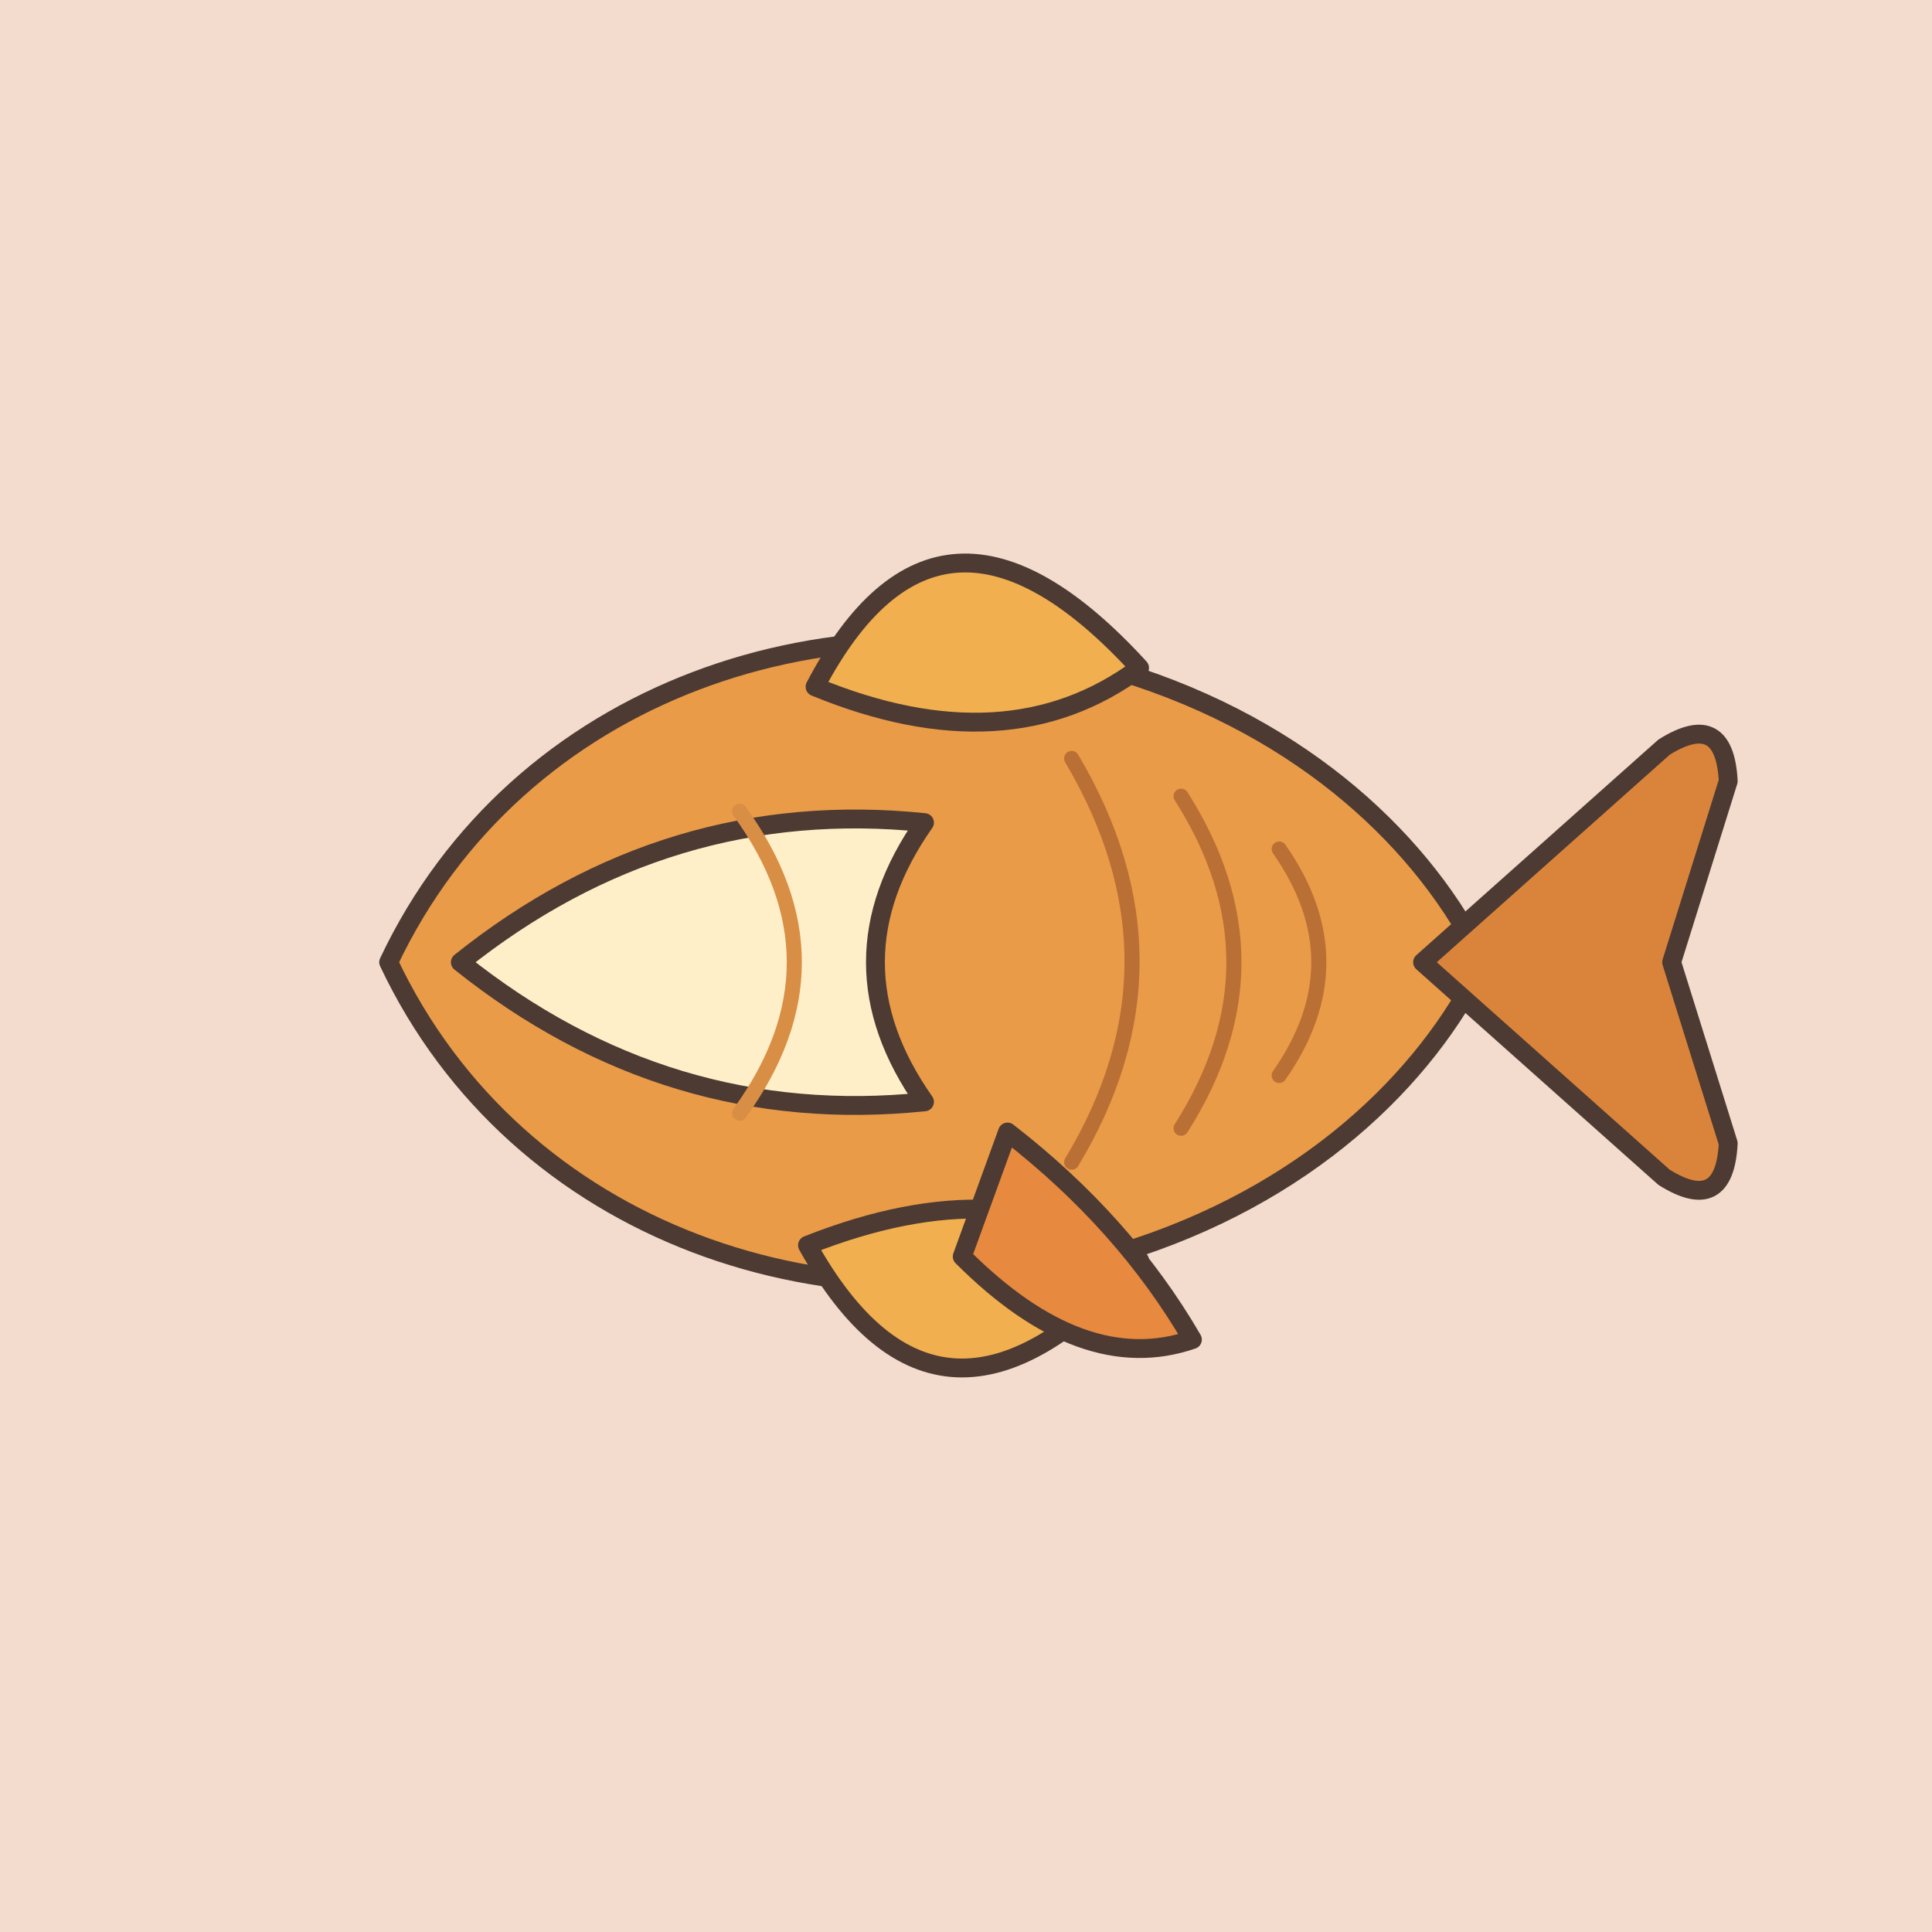
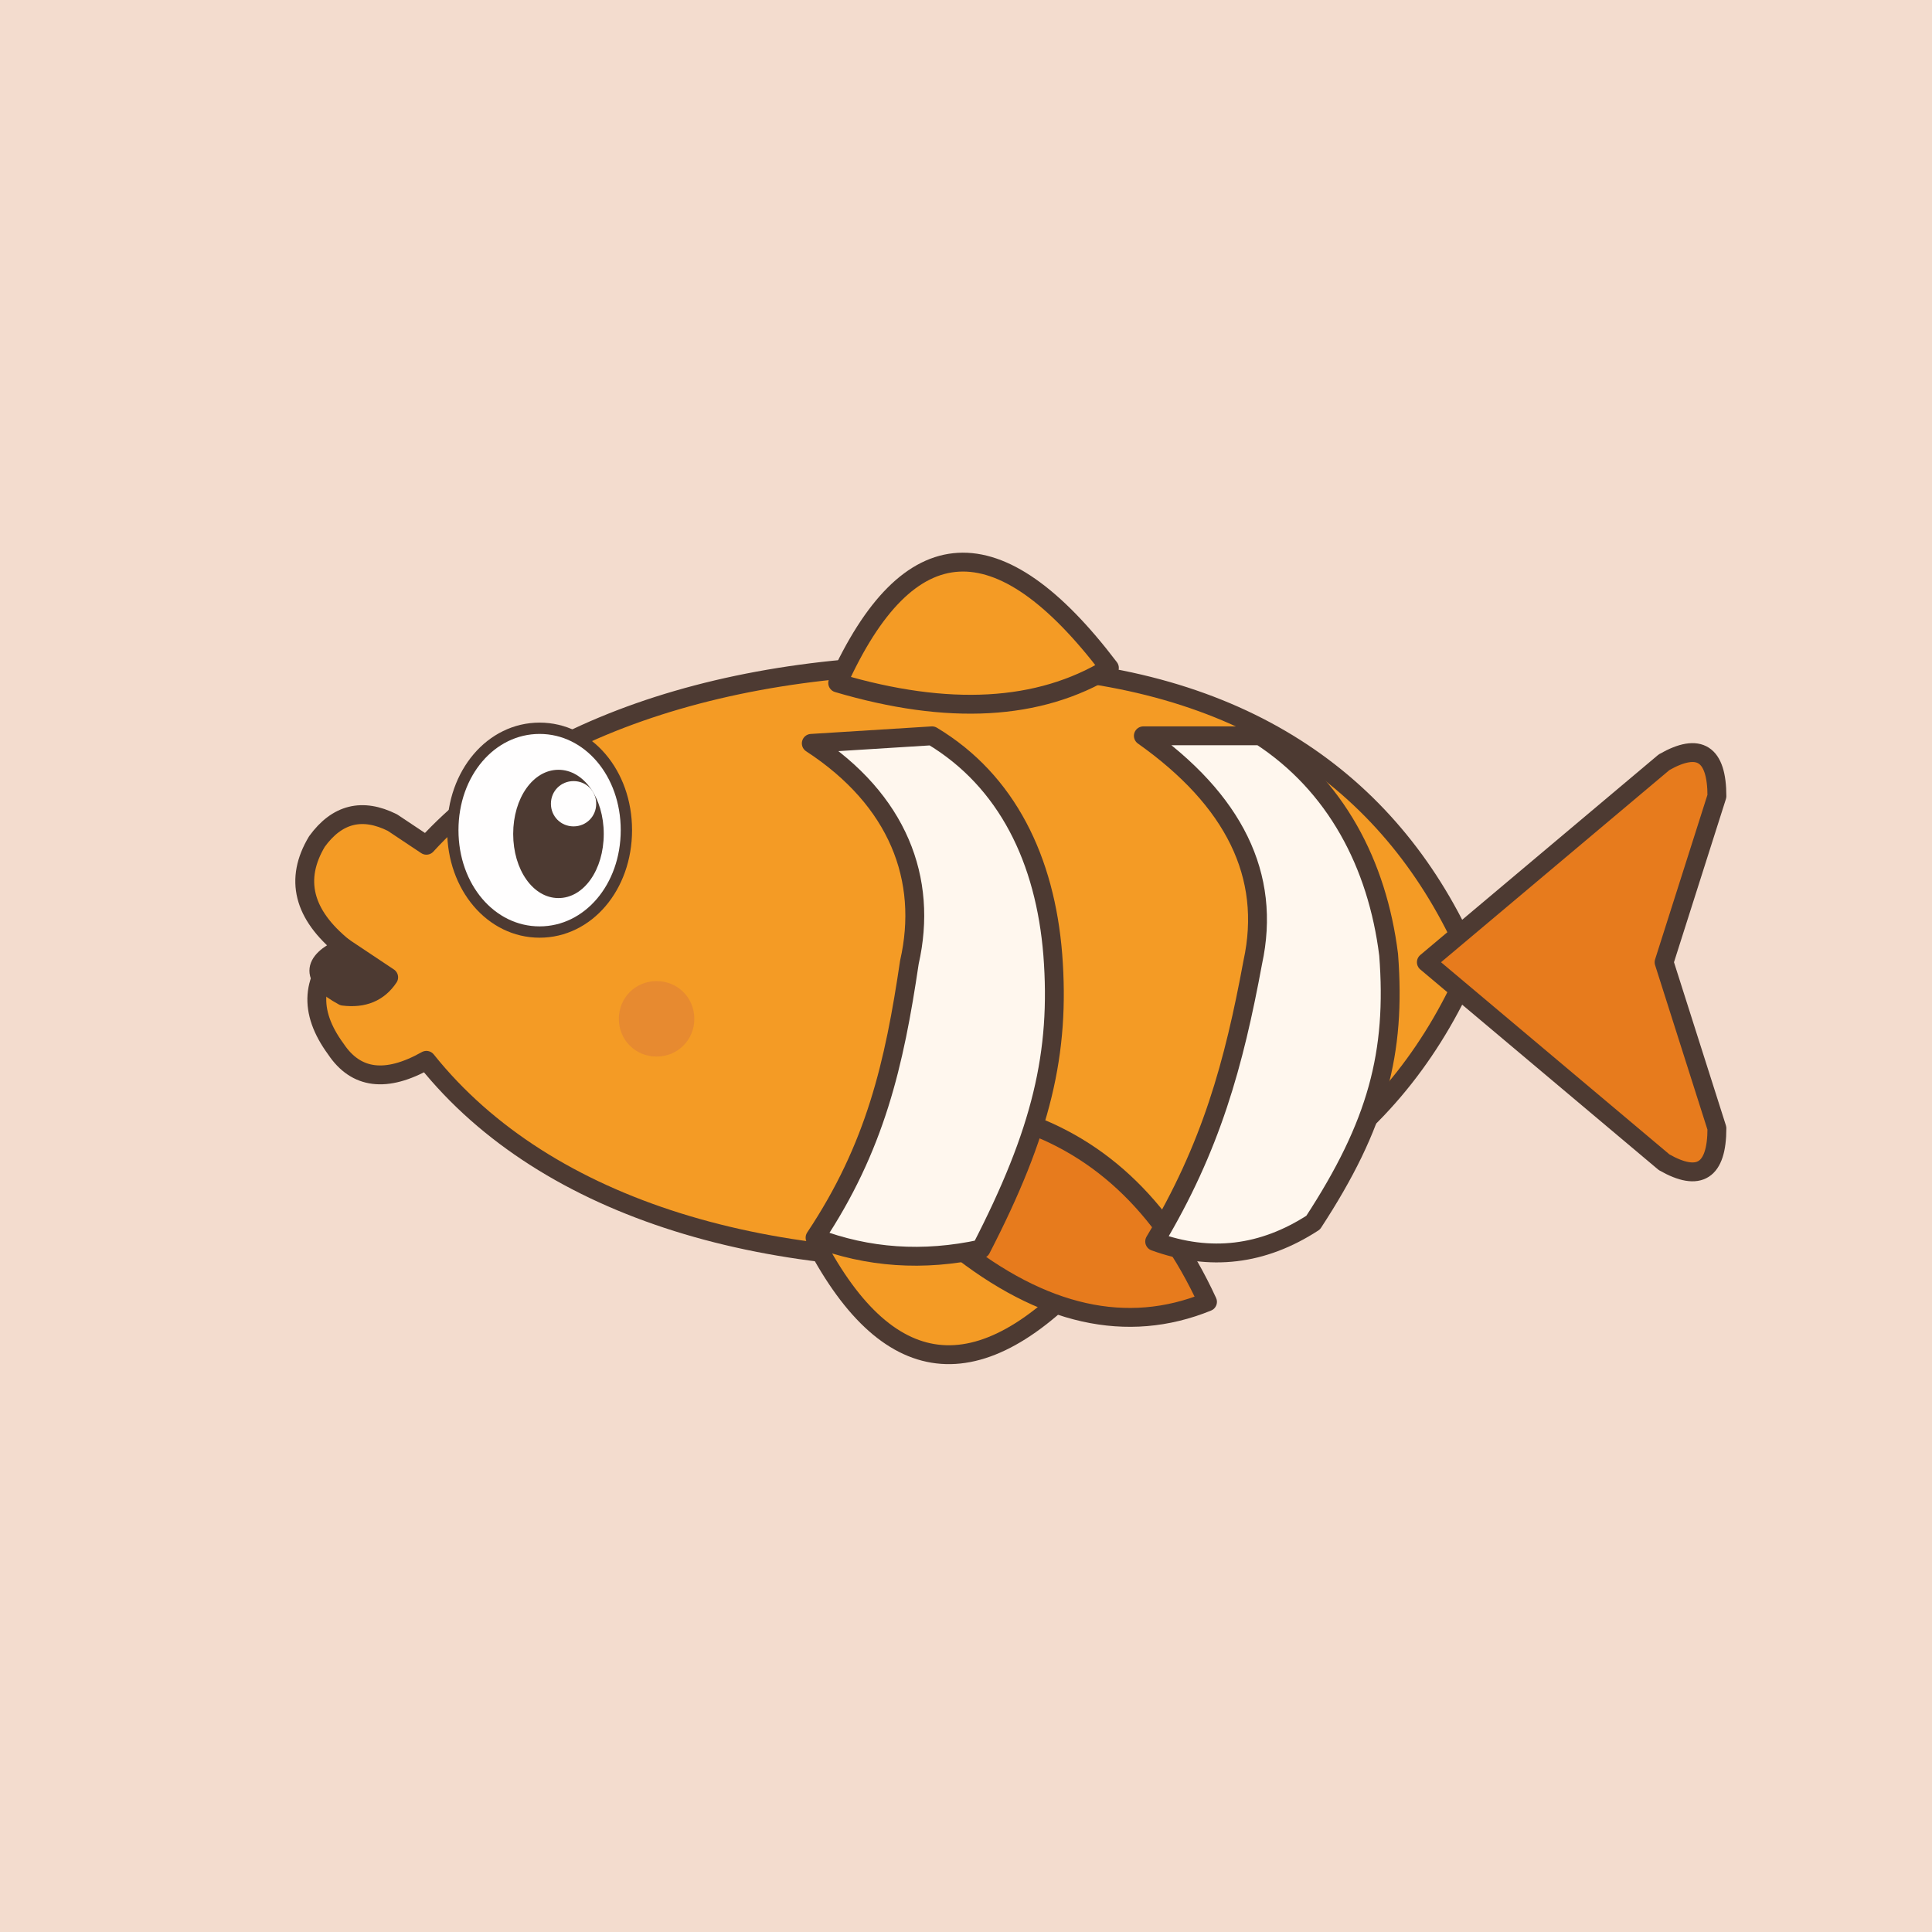
<svg xmlns="http://www.w3.org/2000/svg" width="512" height="512" viewBox="0 0 512 512">
  <rect width="512" height="512" fill="#F3DCCE" />
  <g opacity="0.98">
-     <path d="M103 255 C137 183 221 154 297 178 C346 193 378 224 393 255 C378 286 346 317 297 332 C221 356 137 327 103 255 Z" fill="#E99A45" stroke="#49372F" stroke-width="5" stroke-linecap="round" stroke-linejoin="round" />
-     <path d="M377 255 L441 198 Q457 188 458 207 L443 255 L458 303 Q457 322 441 312 Z" fill="#D98338" stroke="#49372F" stroke-width="5" stroke-linecap="round" stroke-linejoin="round" />
-     <path d="M216 182 Q249 119 302 177 Q267 203 216 182 Z M214 330 Q249 393 302 334 Q267 309 214 330 Z" fill="#F1AE4D" stroke="#49372F" stroke-width="5" stroke-linecap="round" stroke-linejoin="round" />
-     <path d="M267 300 Q298 324 316 355 Q287 365 255 333 Z" fill="#E7883C" stroke="#49372F" stroke-width="5" stroke-linecap="round" stroke-linejoin="round" />
-     <path d="M122 255 Q177 211 245 218 Q219 255 245 292 Q177 299 122 255 Z" fill="#FFF0C9" stroke="#49372F" stroke-width="5" stroke-linecap="round" stroke-linejoin="round" />
-     <path d="M284 201 Q316 255 284 308 M313 211 Q341 255 313 299 M339 225 Q360 255 339 285" fill="none" stroke="#B96D32" stroke-width="4" stroke-linecap="round" stroke-linejoin="round" />
-     <path d="M196 215 Q225 255 196 295" fill="none" stroke="#D88D42" stroke-width="4" stroke-linecap="round" stroke-linejoin="round" />
+     <path d="M104 218 Q92 212 84 223 Q75 238 91 251 Q78 263 89 278 Q97 290 113 281 C145 321 205 338 273 333 C333 329 371 300 390 255 C371 210 333 181 273 177 C205 172 145 189 113 224 Z" fill="#F49A22" stroke="#49372F" stroke-width="5" stroke-linecap="round" stroke-linejoin="round" />
+     <path d="M378 255 L441 202 Q455 194 455 211 L441 255 L455 299 Q455 316 441 308 Z" fill="#E77919" stroke="#49372F" stroke-width="5" stroke-linecap="round" stroke-linejoin="round" />
+     <path d="M222 181 Q250 119 294 177 Q266 194 222 181 Z M217 331 Q247 386 292 333 Q263 311 217 331 Z" fill="#F49A22" stroke="#49372F" stroke-width="5" stroke-linecap="round" stroke-linejoin="round" />
+     <path d="M267 296 Q302 306 320 345 Q288 358 253 330 Z" fill="#E77919" stroke="#49372F" stroke-width="5" stroke-linecap="round" stroke-linejoin="round" />
+     <path d="M215 197 C238 212 246 233 241 255 C237 282 232 304 216 328 Q237 336 260 331 C276 300 281 279 279 253 C277 228 267 207 247 195 Z" fill="#FFF8EF" stroke="#49372F" stroke-width="5" stroke-linecap="round" stroke-linejoin="round" />
+     <path d="M303 195 C327 212 337 232 332 255 C327 282 321 304 306 329 Q328 337 348 324 C365 298 370 279 368 253 C365 229 354 208 334 195 Z" fill="#FFF8EF" stroke="#49372F" stroke-width="5" stroke-linecap="round" stroke-linejoin="round" />
+     <path d="M120 220 C120 204.88 130.12 193 143 193 C155.88 193 166 204.88 166 220 C166 235.12 155.88 247 143 247 C130.12 247 120 235.12 120 220 Z" fill="#FFFFFF" stroke="#49372F" stroke-width="3" stroke-linecap="round" stroke-linejoin="round" />
+     <path d="M136 221 C136 211.48 141.28 204 148 204 C154.72 204 160 211.48 160 221 C160 230.52 154.72 238 148 238 C141.28 238 136 230.52 136 221 Z" fill="#49372F" stroke="none" stroke-width="1" stroke-linecap="round" stroke-linejoin="round" />
+     <path d="M146 213 C146 209.64 148.64 207 152 207 C155.36 207 158 209.64 158 213 C158 216.36 155.36 219 152 219 C148.64 219 146 216.36 146 213 Z" fill="#FFFFFF" stroke="none" stroke-width="1" stroke-linecap="round" stroke-linejoin="round" />
+     <path d="M164 270 C164 264.4 168.4 260 174 260 C179.6 260 184 264.4 184 270 C184 275.6 179.6 280 174 280 C168.4 280 164 275.6 164 270 Z" fill="#E7892D" stroke="none" stroke-width="1" stroke-linecap="round" stroke-linejoin="round" />
+     <path d="M91 251 Q78 257 91 264 Q99 265 103 259 Z" fill="#49372F" stroke="#49372F" stroke-width="5" stroke-linecap="round" stroke-linejoin="round" />
  </g>
</svg>
